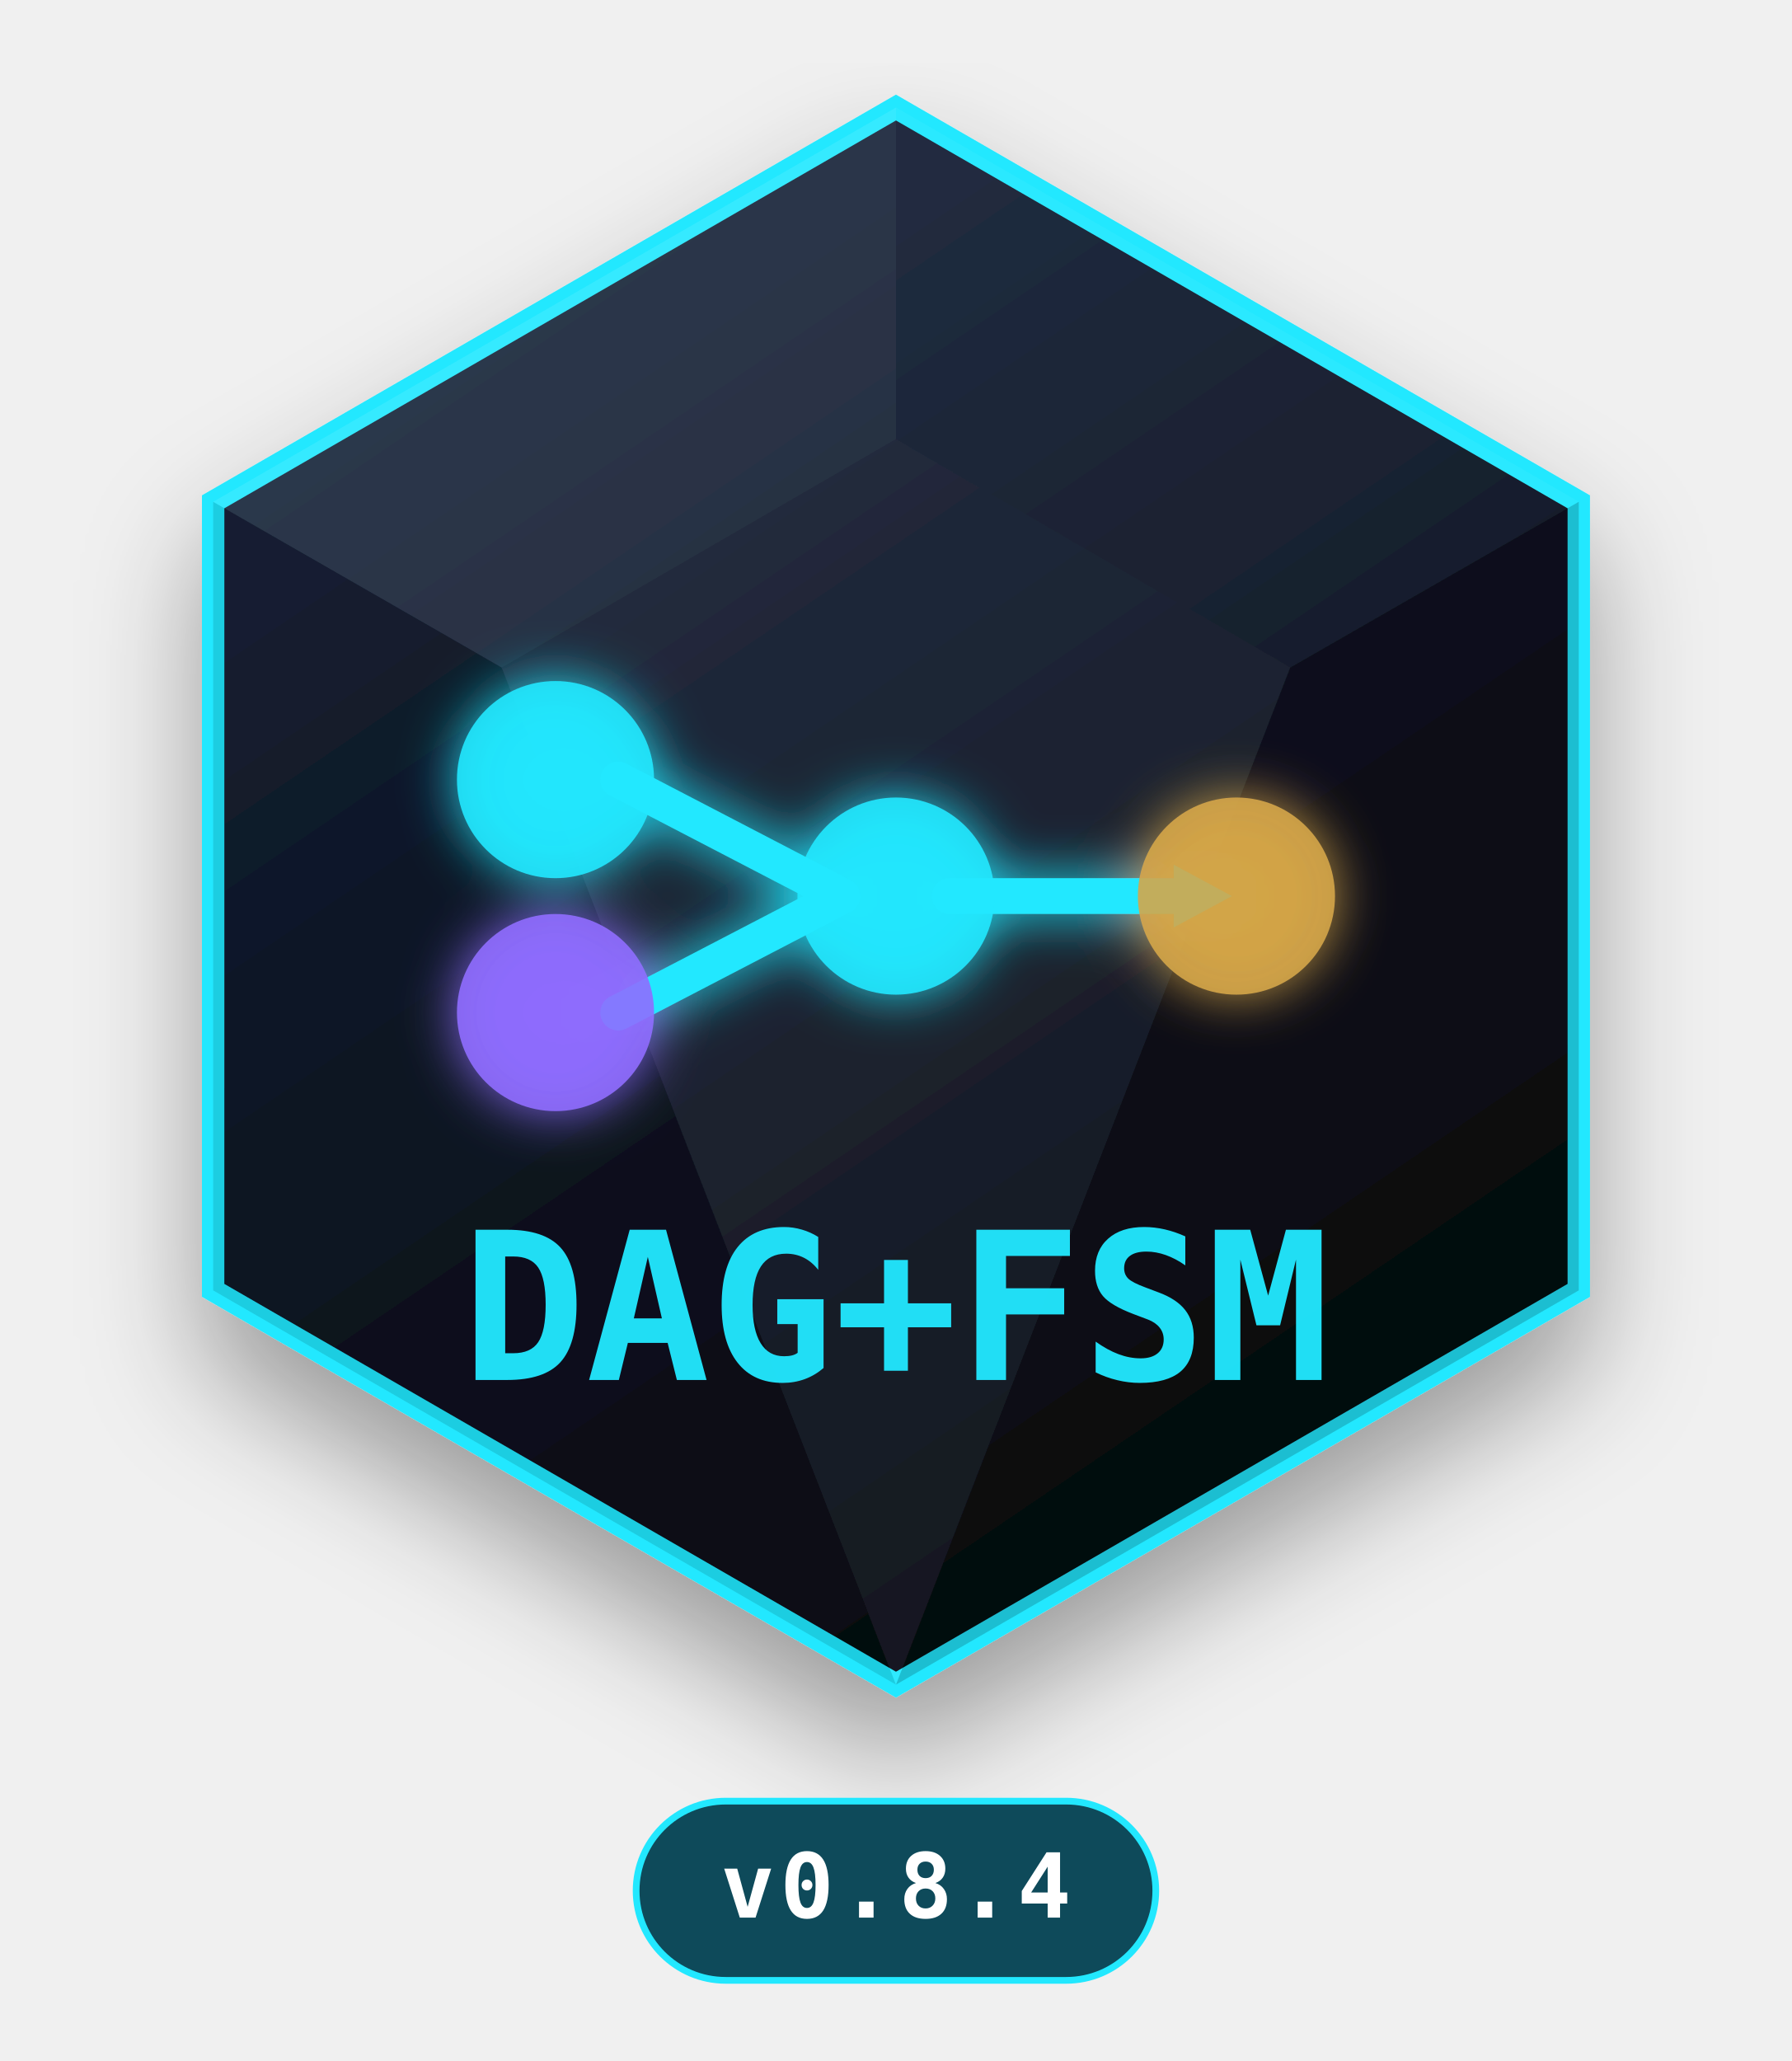
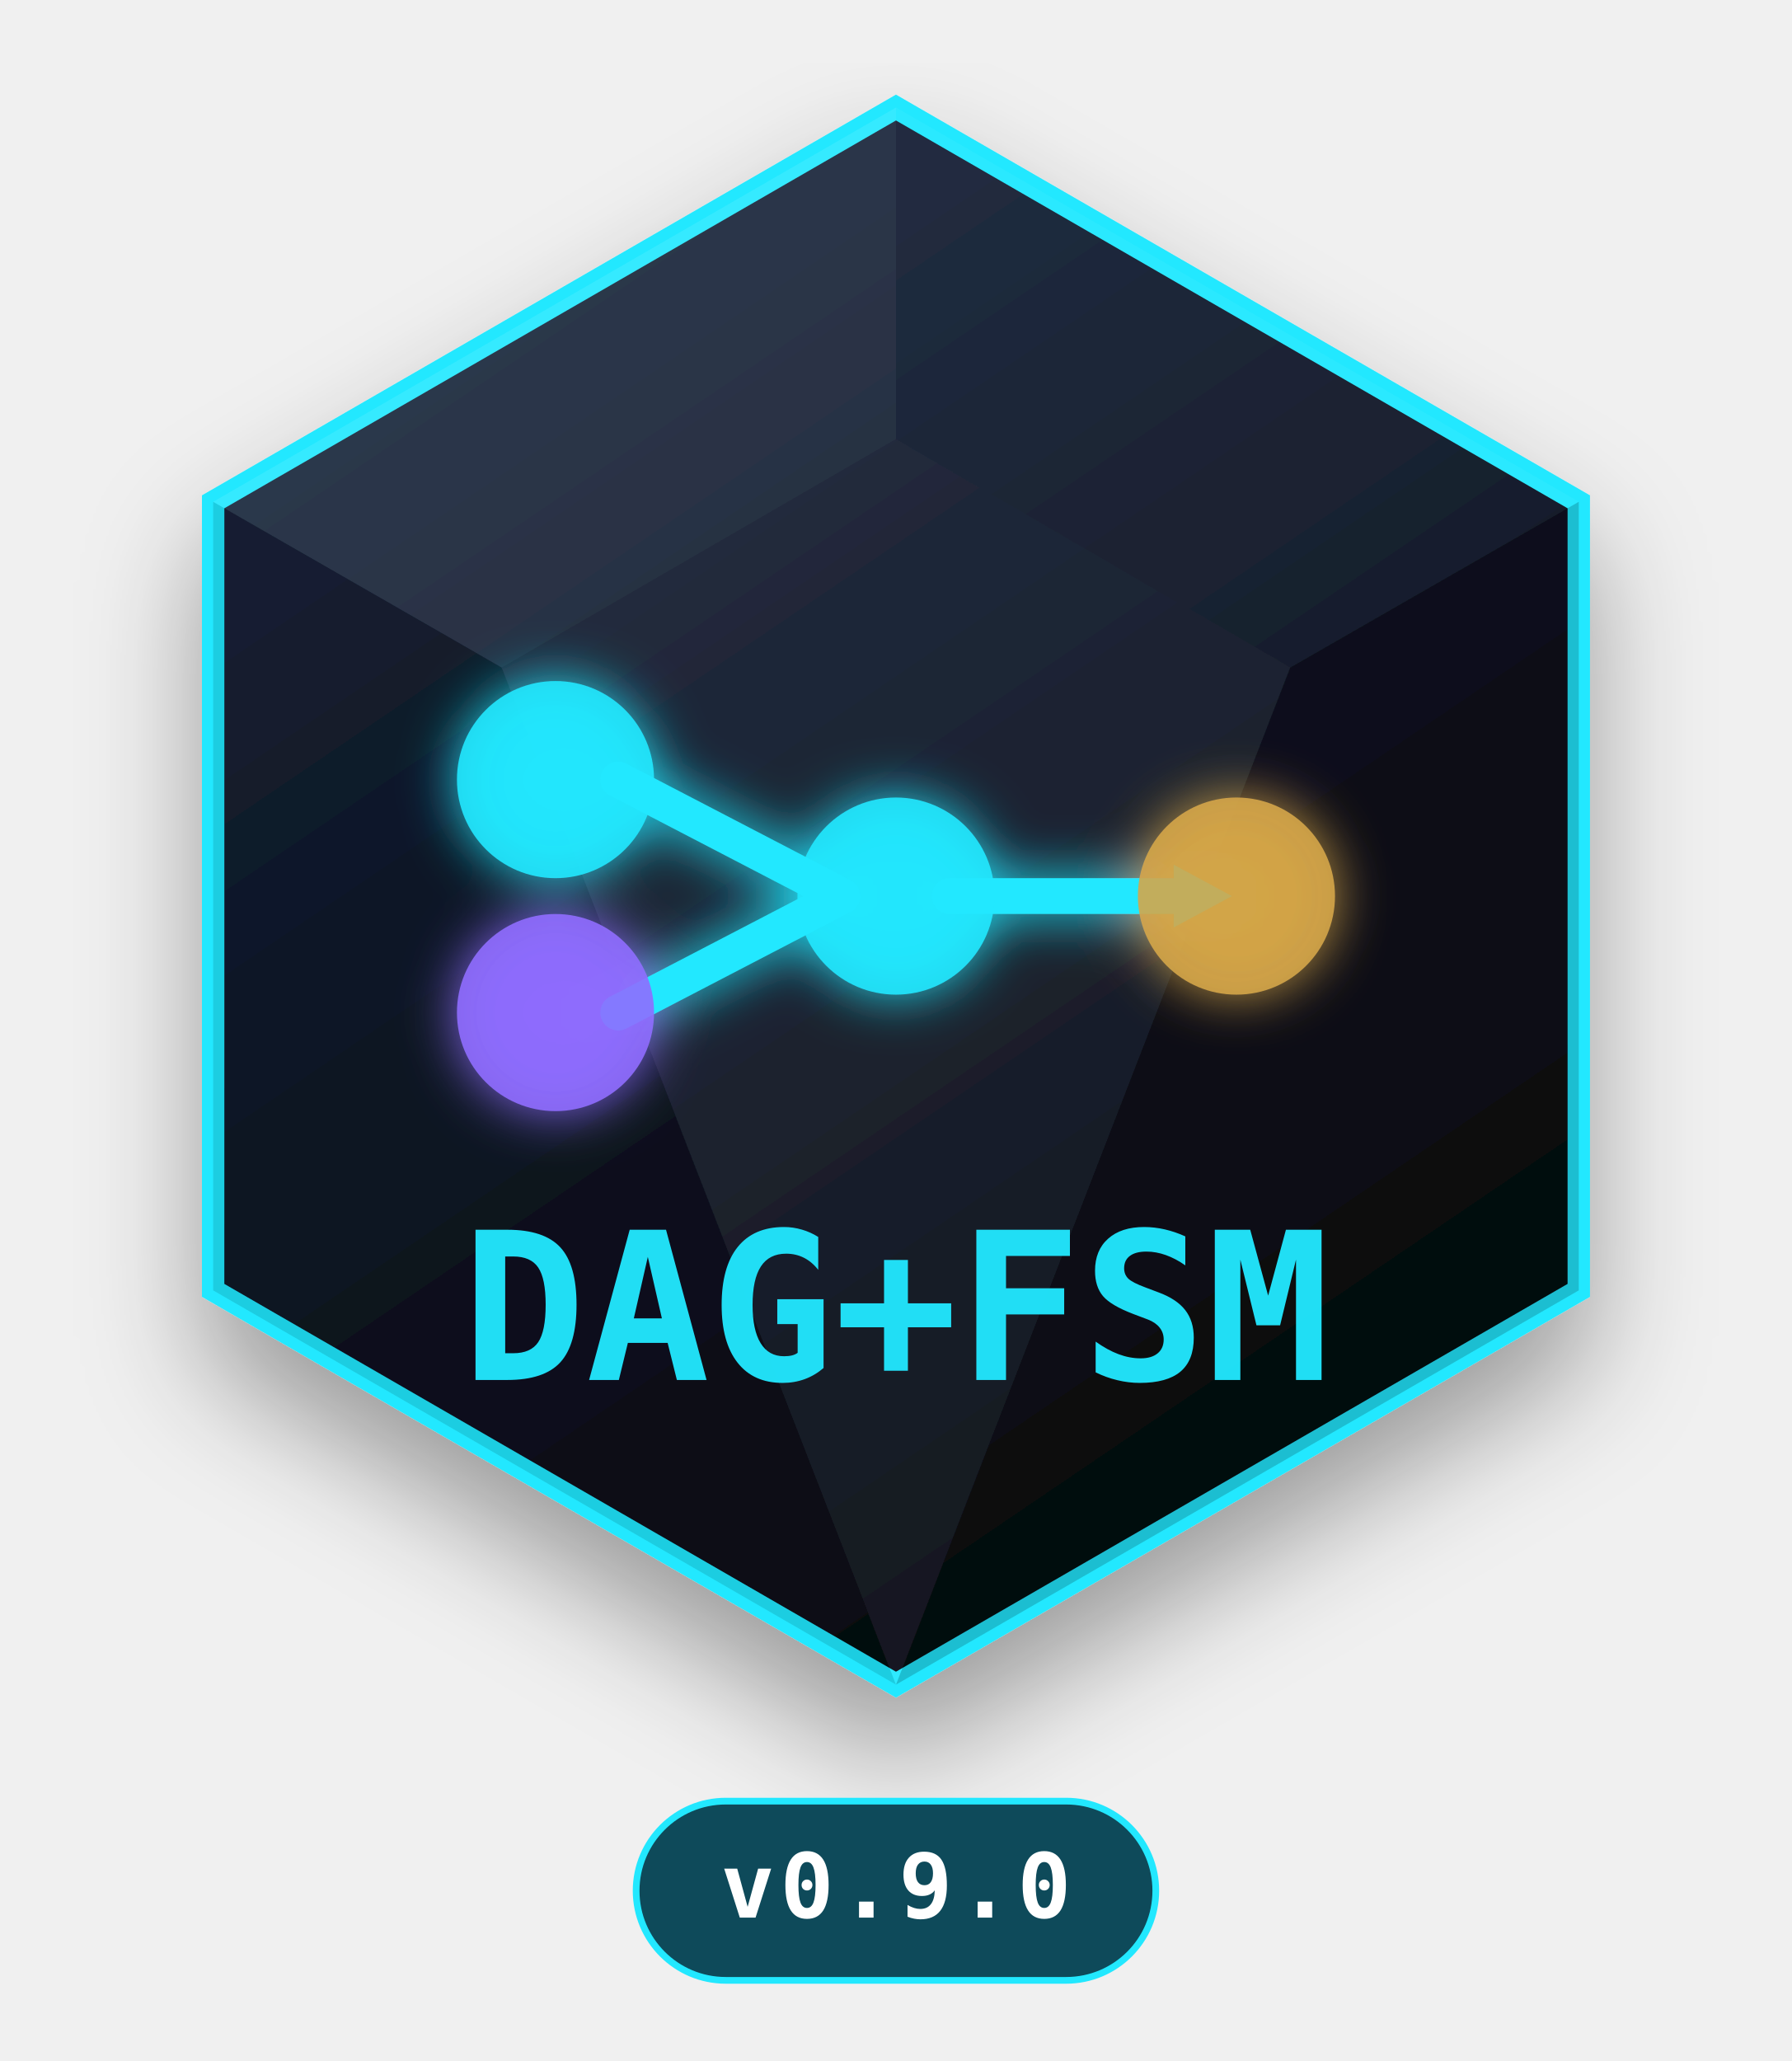
- <svg xmlns="http://www.w3.org/2000/svg" viewBox="0 0 400 460" role="img" aria-label="Dagonizer v0.8.4">
+ <svg xmlns="http://www.w3.org/2000/svg" viewBox="0 0 400 460" role="img" aria-label="Dagonizer v0.9.0">
  <defs>
    <linearGradient id="facetNavy" x1="86" y1="32" x2="314" y2="368" gradientUnits="userSpaceOnUse">
      <stop offset="0" stop-color="#1a2840" />
      <stop offset="0.48" stop-color="#0e1525" />
      <stop offset="1" stop-color="#04060a" />
    </linearGradient>
    <linearGradient id="facetTeal" x1="86" y1="32" x2="314" y2="368" gradientUnits="userSpaceOnUse">
      <stop offset="0" stop-color="#5ef5ff" />
      <stop offset="0.52" stop-color="#22e8ff" />
      <stop offset="1" stop-color="#0bb8cc" />
    </linearGradient>
    <filter id="nodeShadow" x="-35%" y="-35%" width="170%" height="170%">
      <feDropShadow dx="0" dy="14" stdDeviation="13" flood-color="#000000" flood-opacity="0.35" />
    </filter>
    <filter id="glowTeal" x="-30%" y="-30%" width="160%" height="160%">
      <feGaussianBlur stdDeviation="6" result="blur" />
      <feMerge>
        <feMergeNode in="blur" />
        <feMergeNode in="SourceGraphic" />
      </feMerge>
    </filter>
    <style>
      .round { stroke-linecap: round; stroke-linejoin: round; }
      .monoText { font-family: ui-monospace, SFMono-Regular, Menlo, Monaco, Consolas, monospace; font-weight: 900; }
      .version { font-family: ui-monospace, "SF Mono", Menlo, Consolas, monospace; font-weight: 700; letter-spacing: 0.06em; fill: #ffffff; }
    </style>
  </defs>
  <g id="dagonizer-node">
    <g id="node-body" filter="url(#nodeShadow)">
      <path id="node-base" d="M200 24 L352.42 112 L352.42 288 L200 376 L47.58 288 L47.58 112 Z" fill="url(#facetNavy)" stroke="#22e8ff" stroke-width="5" />
      <path id="facet-top-left" d="M200 24 L47.58 112 L112 149 L200 98 Z" fill="#FFFFFF" opacity="0.09" />
      <path id="facet-top-right" d="M200 24 L352.42 112 L288 149 L200 98 Z" fill="#FFFFFF" opacity="0.05" />
      <path id="facet-lower-left" d="M47.58 112 L112 149 L200 376 L47.58 288 Z" fill="#000000" opacity="0.12" />
      <path id="facet-lower-right" d="M352.42 112 L288 149 L200 376 L352.42 288 Z" fill="#000000" opacity="0.18" />
      <path id="facet-center" d="M112 149 L200 98 L288 149 L200 376 Z" fill="#FFFFFF" opacity="0.06" />
    </g>
    <g id="dag-glyph" filter="url(#glowTeal)">
      <line x1="138" y1="174" x2="188" y2="200" stroke="#22e8ff" stroke-width="8" class="round" />
      <line x1="138" y1="226" x2="188" y2="200" stroke="#22e8ff" stroke-width="8" class="round" />
      <line x1="212" y1="200" x2="262" y2="200" stroke="#22e8ff" stroke-width="8" class="round" />
      <polygon points="262,193 275,200 262,207" fill="#22e8ff" />
      <circle cx="124" cy="174" r="22" fill="#22e8ff" opacity="0.90" />
      <circle cx="124" cy="226" r="22" fill="#8f6dff" opacity="0.90" />
      <circle cx="200" cy="200" r="22" fill="#22e8ff" opacity="0.90" />
      <circle cx="276" cy="200" r="22" fill="#d4a649" opacity="0.90" />
    </g>
    <text class="monoText" x="200" y="308" text-anchor="middle" font-size="46" fill="#22e8ff" opacity="0.95">DAG+FSM</text>
  </g>
  <rect x="142" y="402" width="116" height="40" rx="20" fill="#0e4a5a" stroke="#22e8ff" stroke-width="1.5" />
-   <text class="version" x="200" y="428" text-anchor="middle" font-size="20">v0.8.4</text>
+   <text class="version" x="200" y="428" text-anchor="middle" font-size="20">v0.9.0</text>
</svg>
